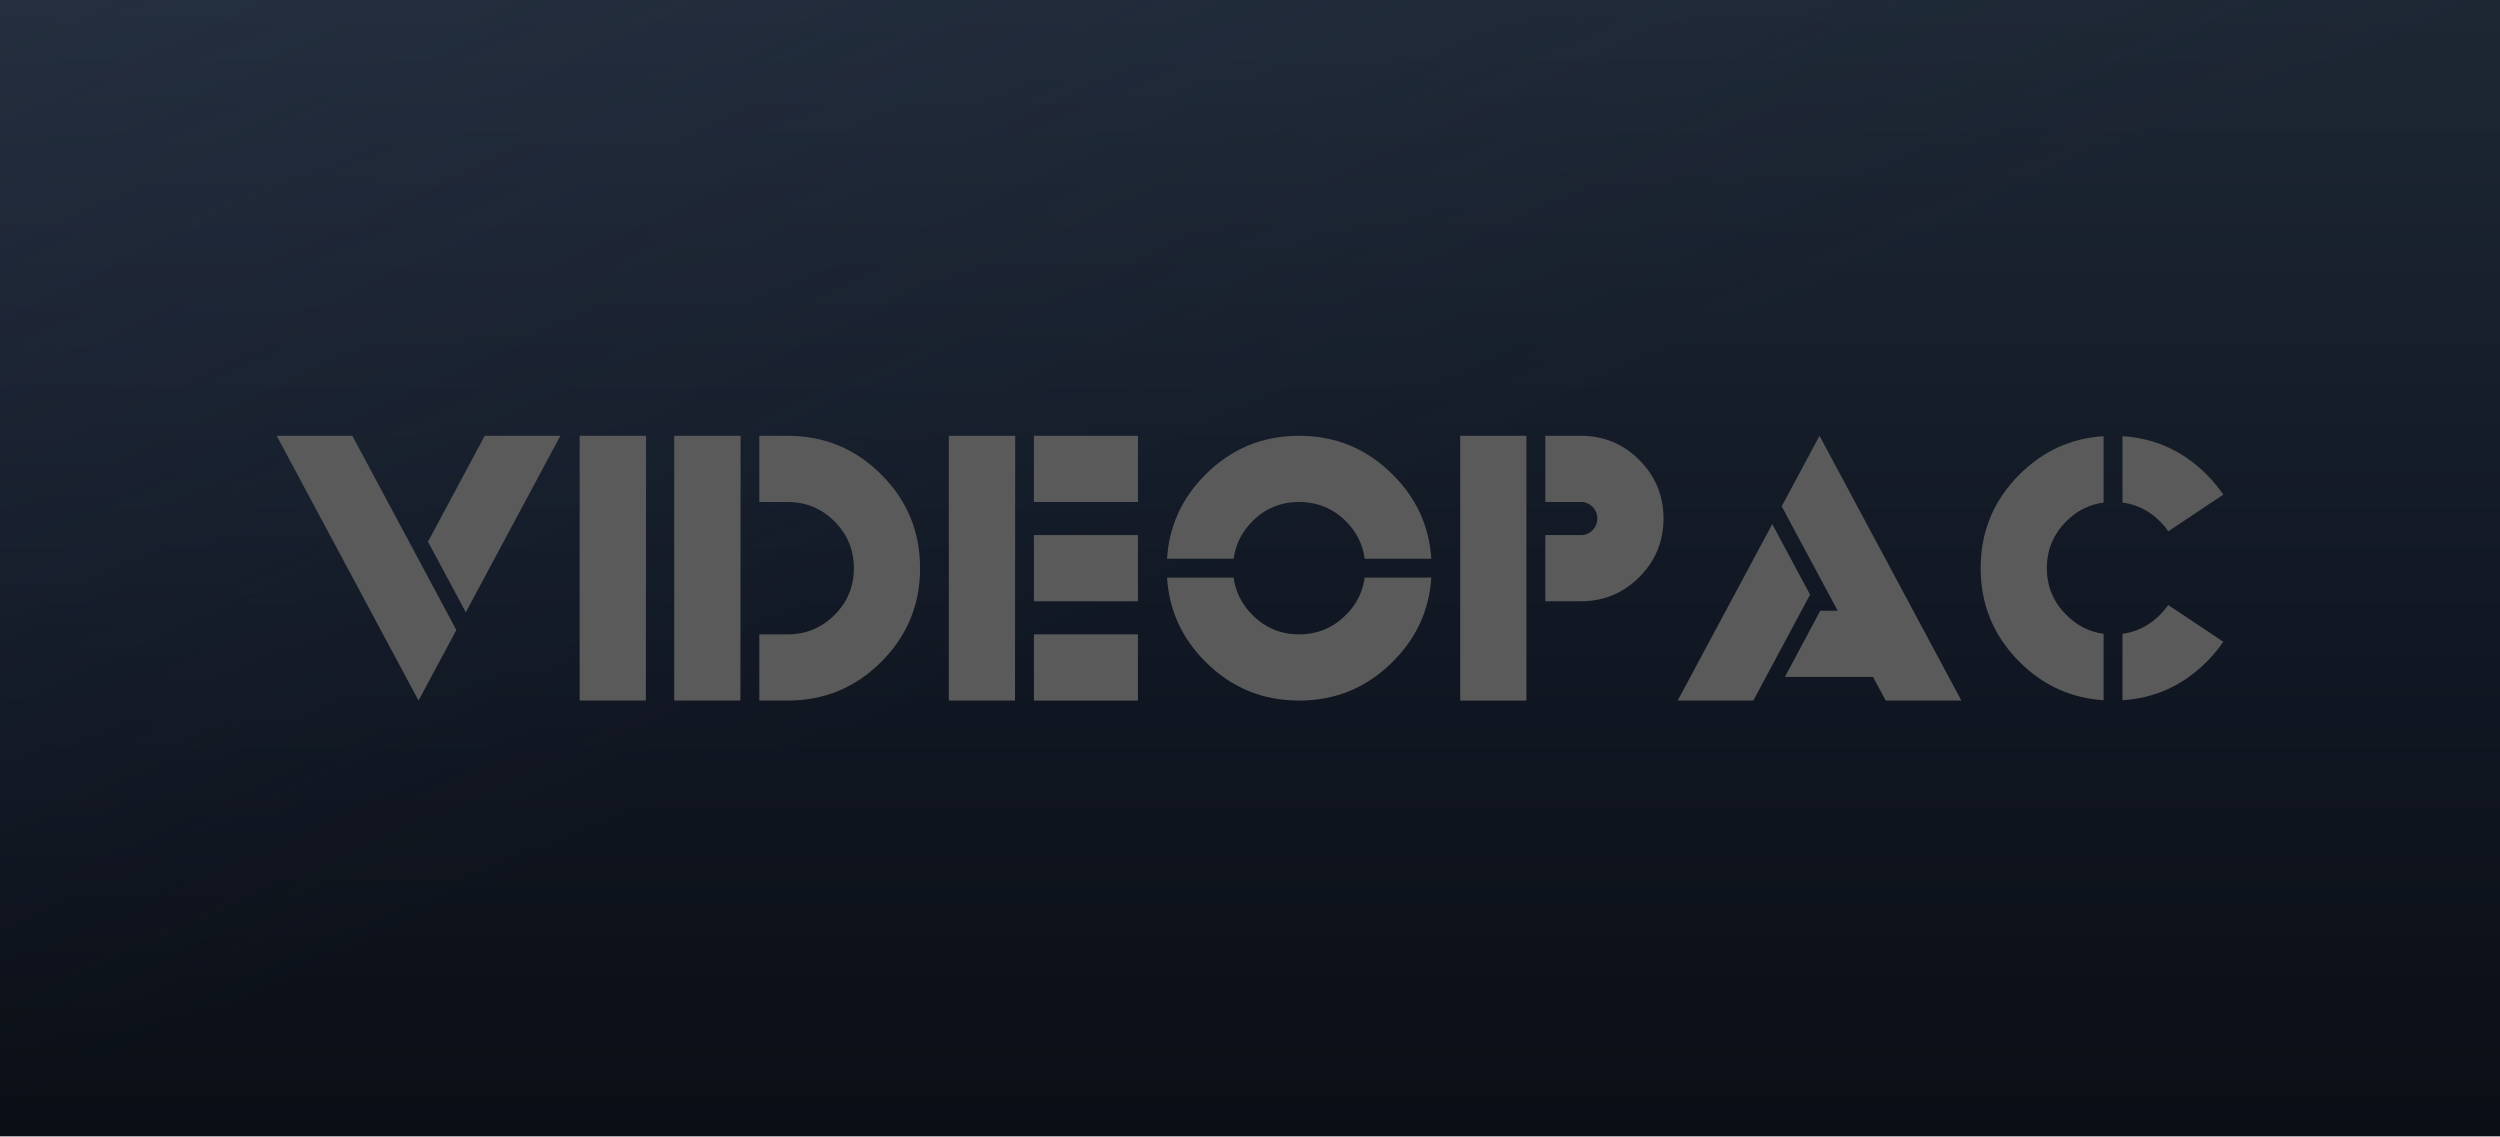
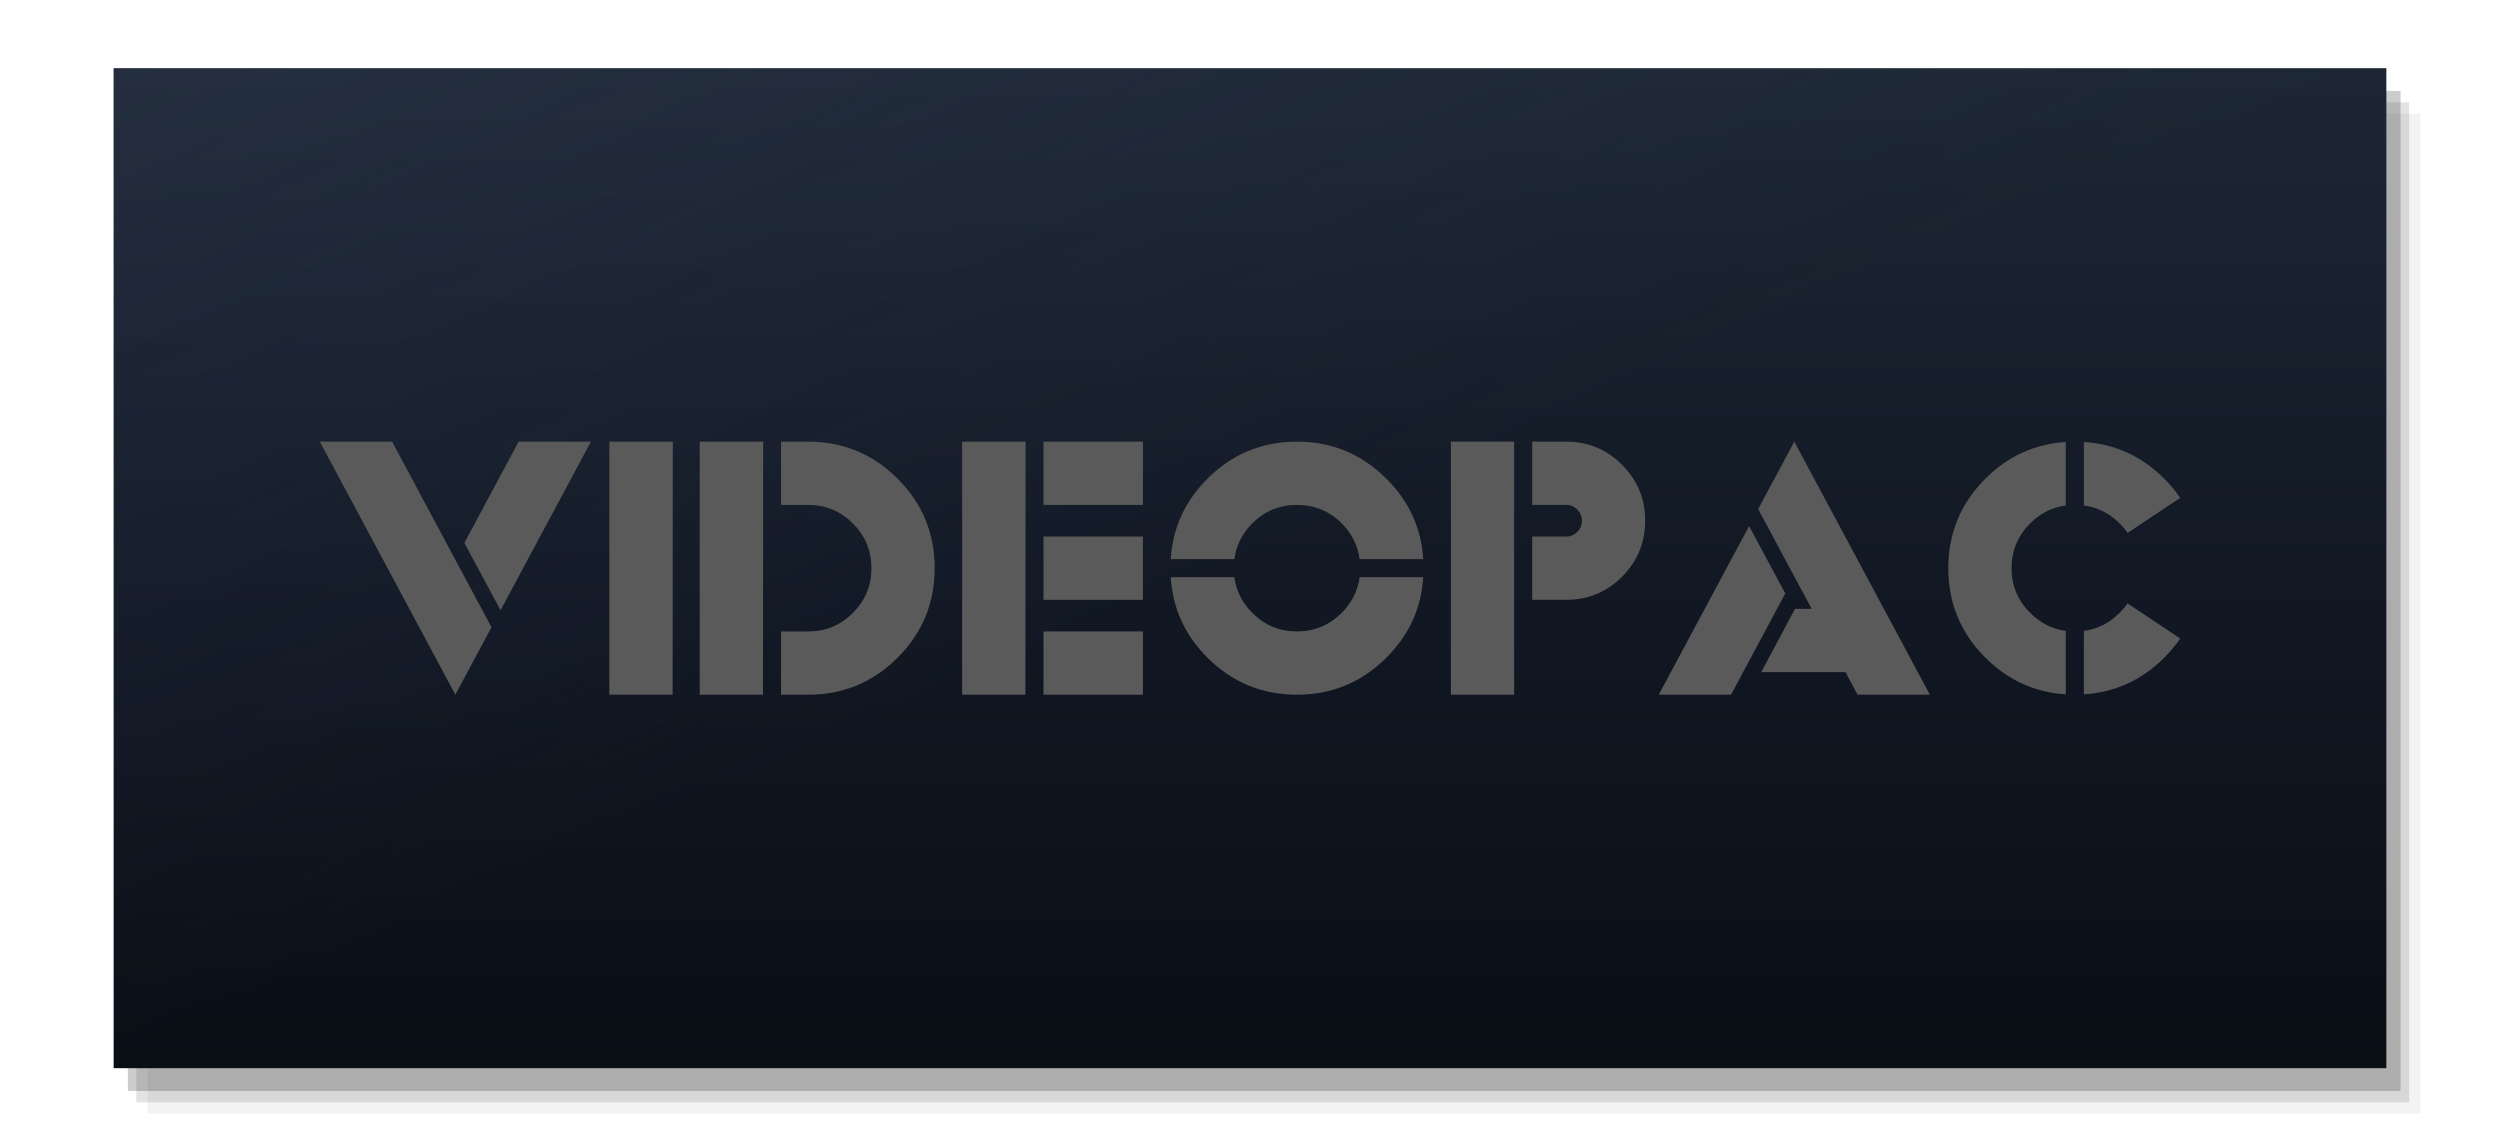
<svg xmlns="http://www.w3.org/2000/svg" viewBox="0 0 440 200" preserveAspectRatio="xMidYMid meet">
  <defs>
    <linearGradient id="capBase" x1="0" y1="0" x2="0" y2="1">
      <stop offset="0" stop-color="#1d2734" />
      <stop offset="0.5" stop-color="#121925" />
      <stop offset="1" stop-color="#0a0e15" />
    </linearGradient>
    <linearGradient id="capBloom" x1="0" y1="0" x2="1" y2="1">
      <stop offset="0" stop-color="#38435e" stop-opacity="0.26" />
      <stop offset="0.5" stop-color="#38435e" stop-opacity="0" />
    </linearGradient>
  </defs>
-   <rect width="440" height="200" fill="url(#capBase)" />
-   <rect width="440" height="200" fill="url(#capBloom)" />
-   <g transform="translate(48.400 76.402) scale(0.59543)">
+   <rect x="26.0" y="20.0" width="400" height="176" fill="#000000" fill-opacity="0.05" />
+   <rect x="24.0" y="18.0" width="400" height="176" fill="#000000" fill-opacity="0.11" />
+   <rect x="22.5" y="16.0" width="400" height="176" fill="#000000" fill-opacity="0.2" />
+   <rect x="20" y="12" width="400" height="176" fill="url(#capBase)" />
+   <rect x="20" y="12" width="400" height="176" fill="url(#capBloom)" />
+   <g transform="translate(56.000 77.447) scale(0.56906)">
    <defs id="defs24">
		
		
		
		
		
		
		
		
		
		
		
		
		
		
		
		
		
		
	</defs>
    <g id="layer1" transform="translate(-75.67968,-200.0986)">
      <g id="g869">
        <path id="path3904" d="M 129.285,258.009 118.105,278.861 76.18,200.598 H 98.54 Z" style="fill:#5a5a5a;fill-opacity:1" />
        <path id="path2987" d="m 120.9,231.903 16.77,-31.305 h 22.36 l -27.95,52.155 z" style="fill:#5a5a5a;fill-opacity:1" />
        <path id="path2989" d="m 165.733,200.598 h 19.621 l -0.056,78.262 h -19.565 z" style="fill:#5a5a5a;fill-opacity:1" />
        <path id="path3908" d="m 193.683,200.598 h 19.621 l -0.056,78.262 h -19.565 z" style="fill:#5a5a5a;fill-opacity:1" />
        <path id="path2991" d="m 218.838,220.164 v -19.565 h 8.385 c 10.807,0 20.031,3.82 27.671,11.46 7.64,7.64 11.459,16.863 11.459,27.671 0,10.808 -3.82,20.031 -11.459,27.671 -7.64,7.64 -16.864,11.46 -27.671,11.46 h -8.385 v -19.565 h 8.385 c 5.403,0 10.015,-1.91 13.835,-5.73 3.82,-3.819 5.729,-8.432 5.729,-13.835 0,-5.403 -1.91,-10.016 -5.729,-13.836 -3.82,-3.819 -8.432,-5.729 -13.835,-5.729 h -8.385 z" style="fill:#5a5a5a;fill-opacity:1" />
        <path id="path3916" d="m 274.851,200.598 h 19.621 l -0.056,78.262 h -19.565 z" style="fill:#5a5a5a;fill-opacity:1" />
        <path id="path3914" d="m 300.006,200.598 h 30.745 v 19.565 h -30.745 z" style="fill:#5a5a5a;fill-opacity:1" />
        <path id="path3912" d="m 300.006,259.295 h 30.745 v 19.565 h -30.745 z" style="fill:#5a5a5a;fill-opacity:1" />
        <path id="path2993" d="m 300.006,229.946 h 30.745 v 19.565 h -30.745 z" style="fill:#5a5a5a;fill-opacity:1" />
        <path id="path3920" d="m 397.776,242.524 h 19.678 c -0.597,9.615 -4.398,17.907 -11.404,24.876 -7.64,7.64 -16.863,11.46 -27.671,11.46 -10.807,0 -20.031,-3.82 -27.671,-11.46 -6.969,-6.969 -10.751,-15.261 -11.348,-24.876 h 19.677 c 0.559,4.211 2.403,7.882 5.535,11.013 3.801,3.838 8.402,5.758 13.807,5.758 5.405,0 10.025,-1.92 13.863,-5.758 3.131,-3.131 4.976,-6.802 5.534,-11.013 z" style="fill:#5a5a5a;fill-opacity:1" />
        <path id="path2995" d="M 359.038,236.934 H 339.36 c 0.596,-9.615 4.379,-17.907 11.348,-24.876 7.64,-7.64 16.863,-11.46 27.671,-11.46 10.808,0 20.031,3.82 27.671,11.46 7.006,6.969 10.808,15.261 11.404,24.876 h -19.678 c -0.559,-4.211 -2.403,-7.9 -5.534,-11.068 -3.838,-3.802 -8.459,-5.702 -13.863,-5.702 -5.404,0 -10.006,1.9 -13.807,5.702 -3.131,3.168 -4.976,6.857 -5.534,11.068 z" style="fill:#5a5a5a;fill-opacity:1" />
        <path id="path3924" d="m 426.007,200.598 h 19.564 v 78.262 h -19.564 z" style="fill:#5a5a5a;fill-opacity:1" />
        <path id="path2997" d="m 451.162,220.164 v -19.565 h 10.509 c 6.745,0 12.503,2.386 17.273,7.155 4.771,4.771 7.155,10.528 7.155,17.273 0,6.783 -2.385,12.56 -7.155,17.329 -4.771,4.771 -10.528,7.155 -17.273,7.155 h -10.509 v -19.565 h 10.509 c 1.342,0 2.487,-0.475 3.438,-1.425 0.95,-0.95 1.425,-2.115 1.425,-3.494 0,-1.342 -0.475,-2.487 -1.425,-3.438 -0.951,-0.95 -2.097,-1.426 -3.438,-1.426 h -10.509 z" style="fill:#5a5a5a;fill-opacity:1" />
        <path id="path3928" d="m 529.423,247.555 -16.771,31.305 h -22.36 l 27.951,-52.156 z" style="fill:#5a5a5a;fill-opacity:1" />
        <path id="path2999" d="m 537.584,252.306 -16.546,-30.856 11.18,-20.852 41.926,78.262 h -22.36 l -3.745,-6.988 h -26.05 l 10.453,-19.565 h 5.142 z" style="fill:#5a5a5a;fill-opacity:1" />
        <path id="path3934" d="m 616.181,259.127 v 19.621 c -9.615,-0.597 -17.907,-4.379 -24.876,-11.348 -7.64,-7.64 -11.459,-16.863 -11.459,-27.671 0,-10.808 3.819,-20.031 11.459,-27.671 6.969,-6.969 15.261,-10.752 24.876,-11.348 v 19.621 c -4.211,0.559 -7.882,2.403 -11.013,5.534 -3.838,3.838 -5.758,8.459 -5.758,13.863 0,5.403 1.92,10.006 5.758,13.808 3.131,3.168 6.802,5.032 11.013,5.591 z" style="fill:#5a5a5a;fill-opacity:1" />
        <path id="path3932" d="m 635.299,228.829 c -0.708,-1.044 -1.528,-2.031 -2.46,-2.963 -3.167,-3.131 -6.856,-4.976 -11.068,-5.534 v -19.621 c 9.615,0.596 17.907,4.379 24.876,11.348 1.863,1.863 3.503,3.839 4.92,5.926 z" style="fill:#5a5a5a;fill-opacity:1" />
        <path id="path3001" d="m 651.566,261.474 c -1.417,2.087 -3.057,4.063 -4.92,5.926 -6.969,6.969 -15.261,10.751 -24.876,11.348 v -19.621 c 4.212,-0.559 7.901,-2.423 11.068,-5.59 0.932,-0.932 1.752,-1.9 2.46,-2.907 z" style="fill:#5a5a5a;fill-opacity:1" />
      </g>
    </g>
  </g>
</svg>
